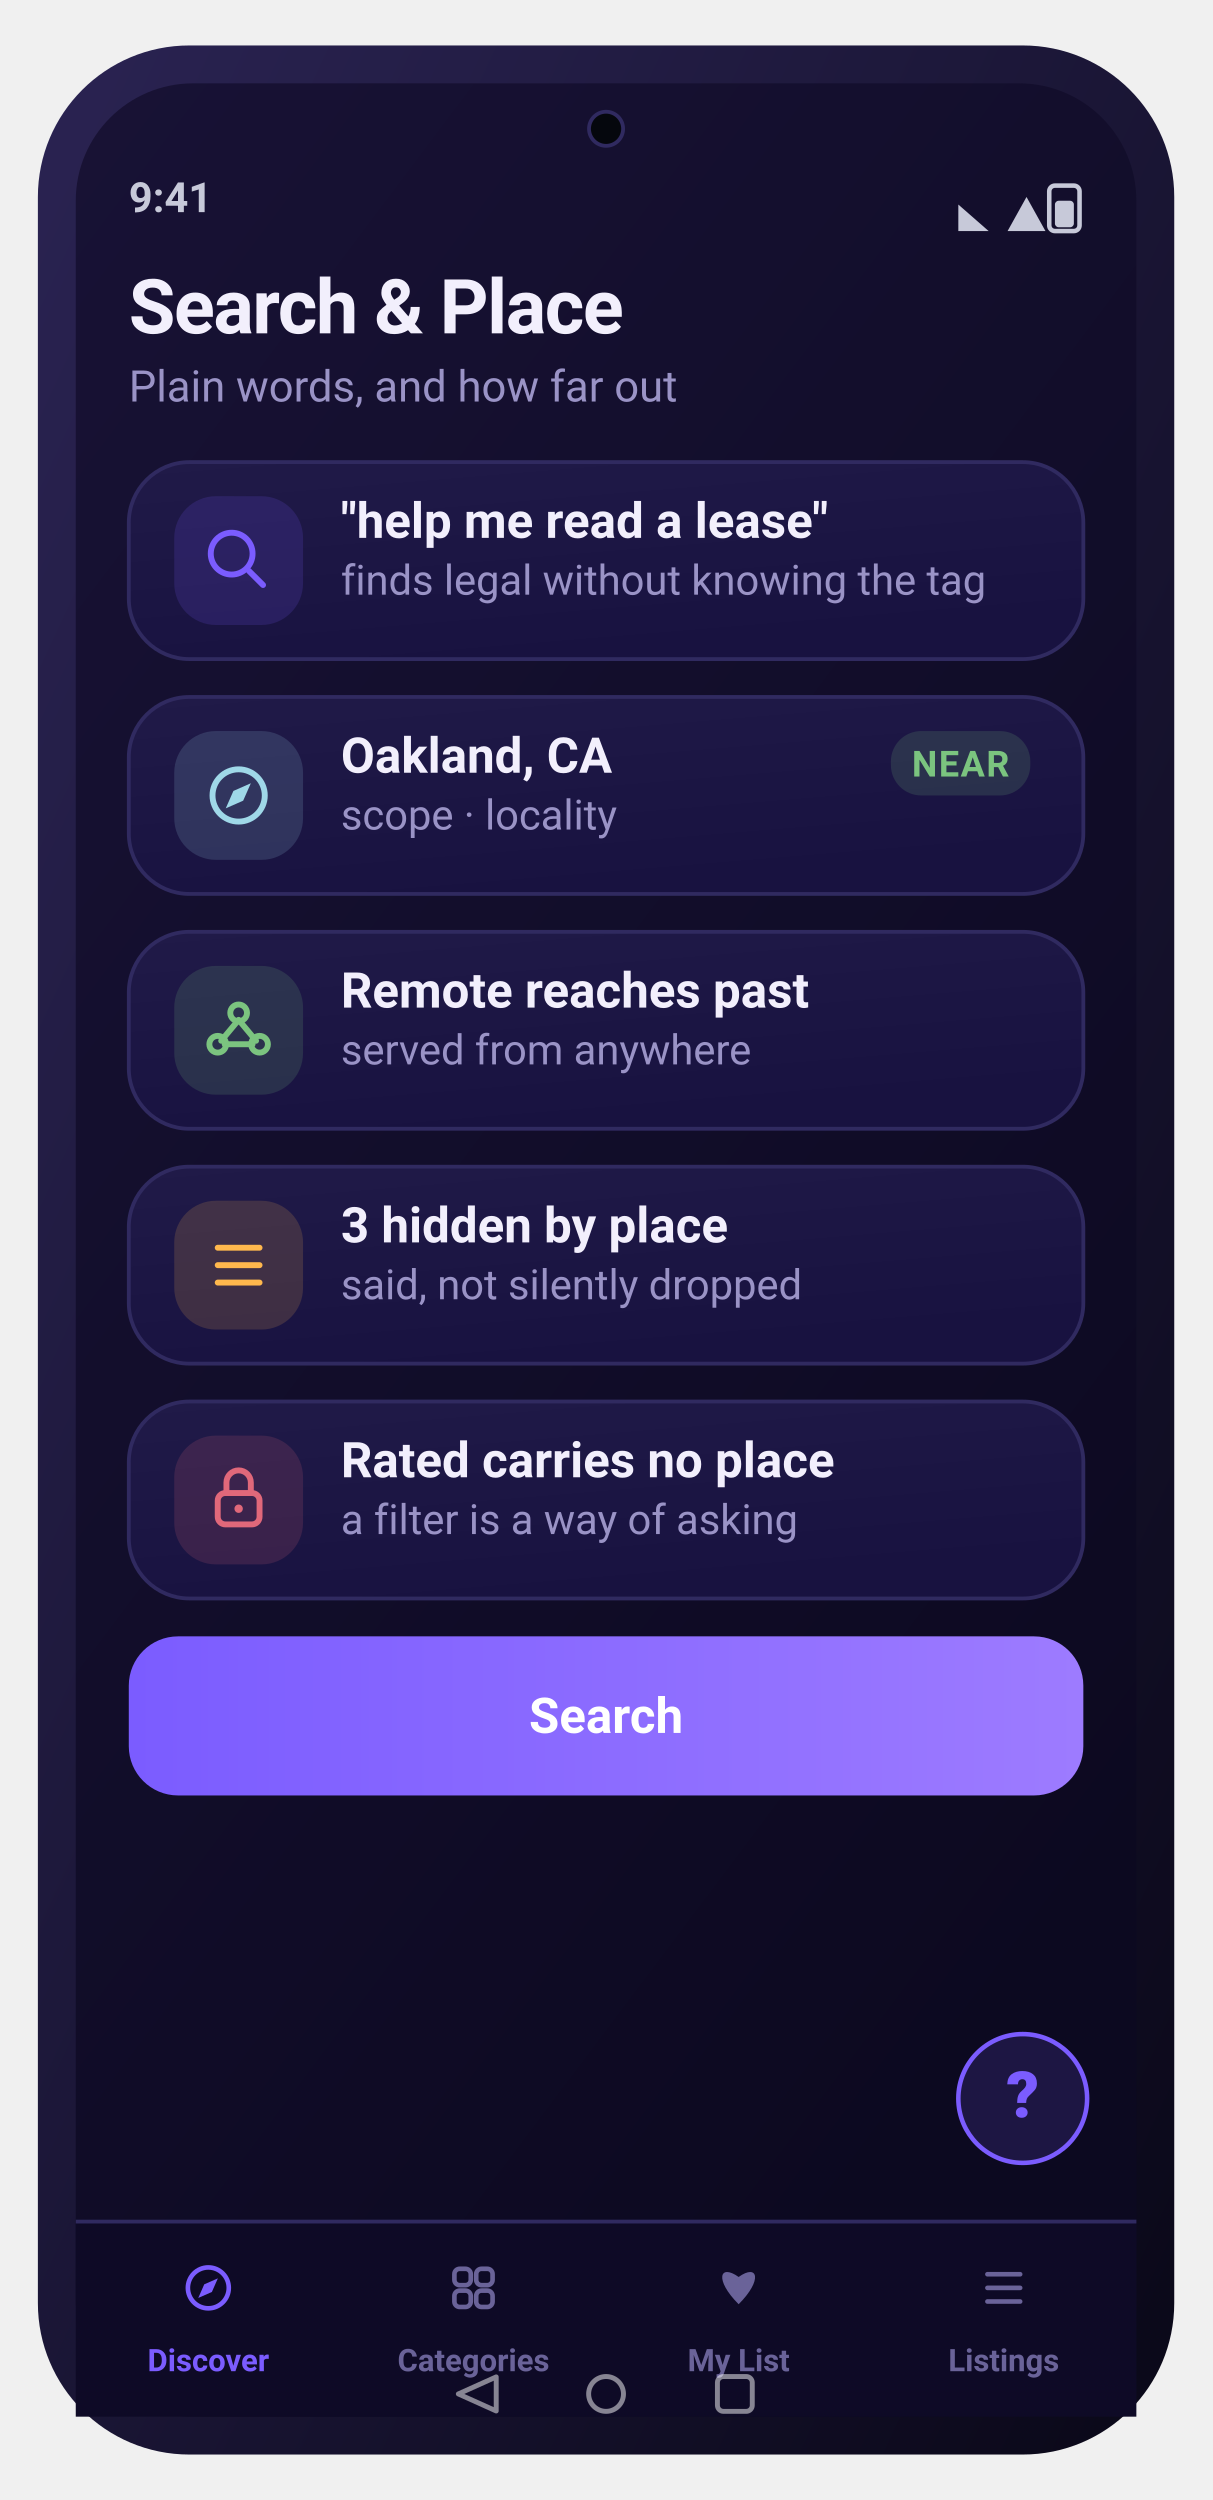
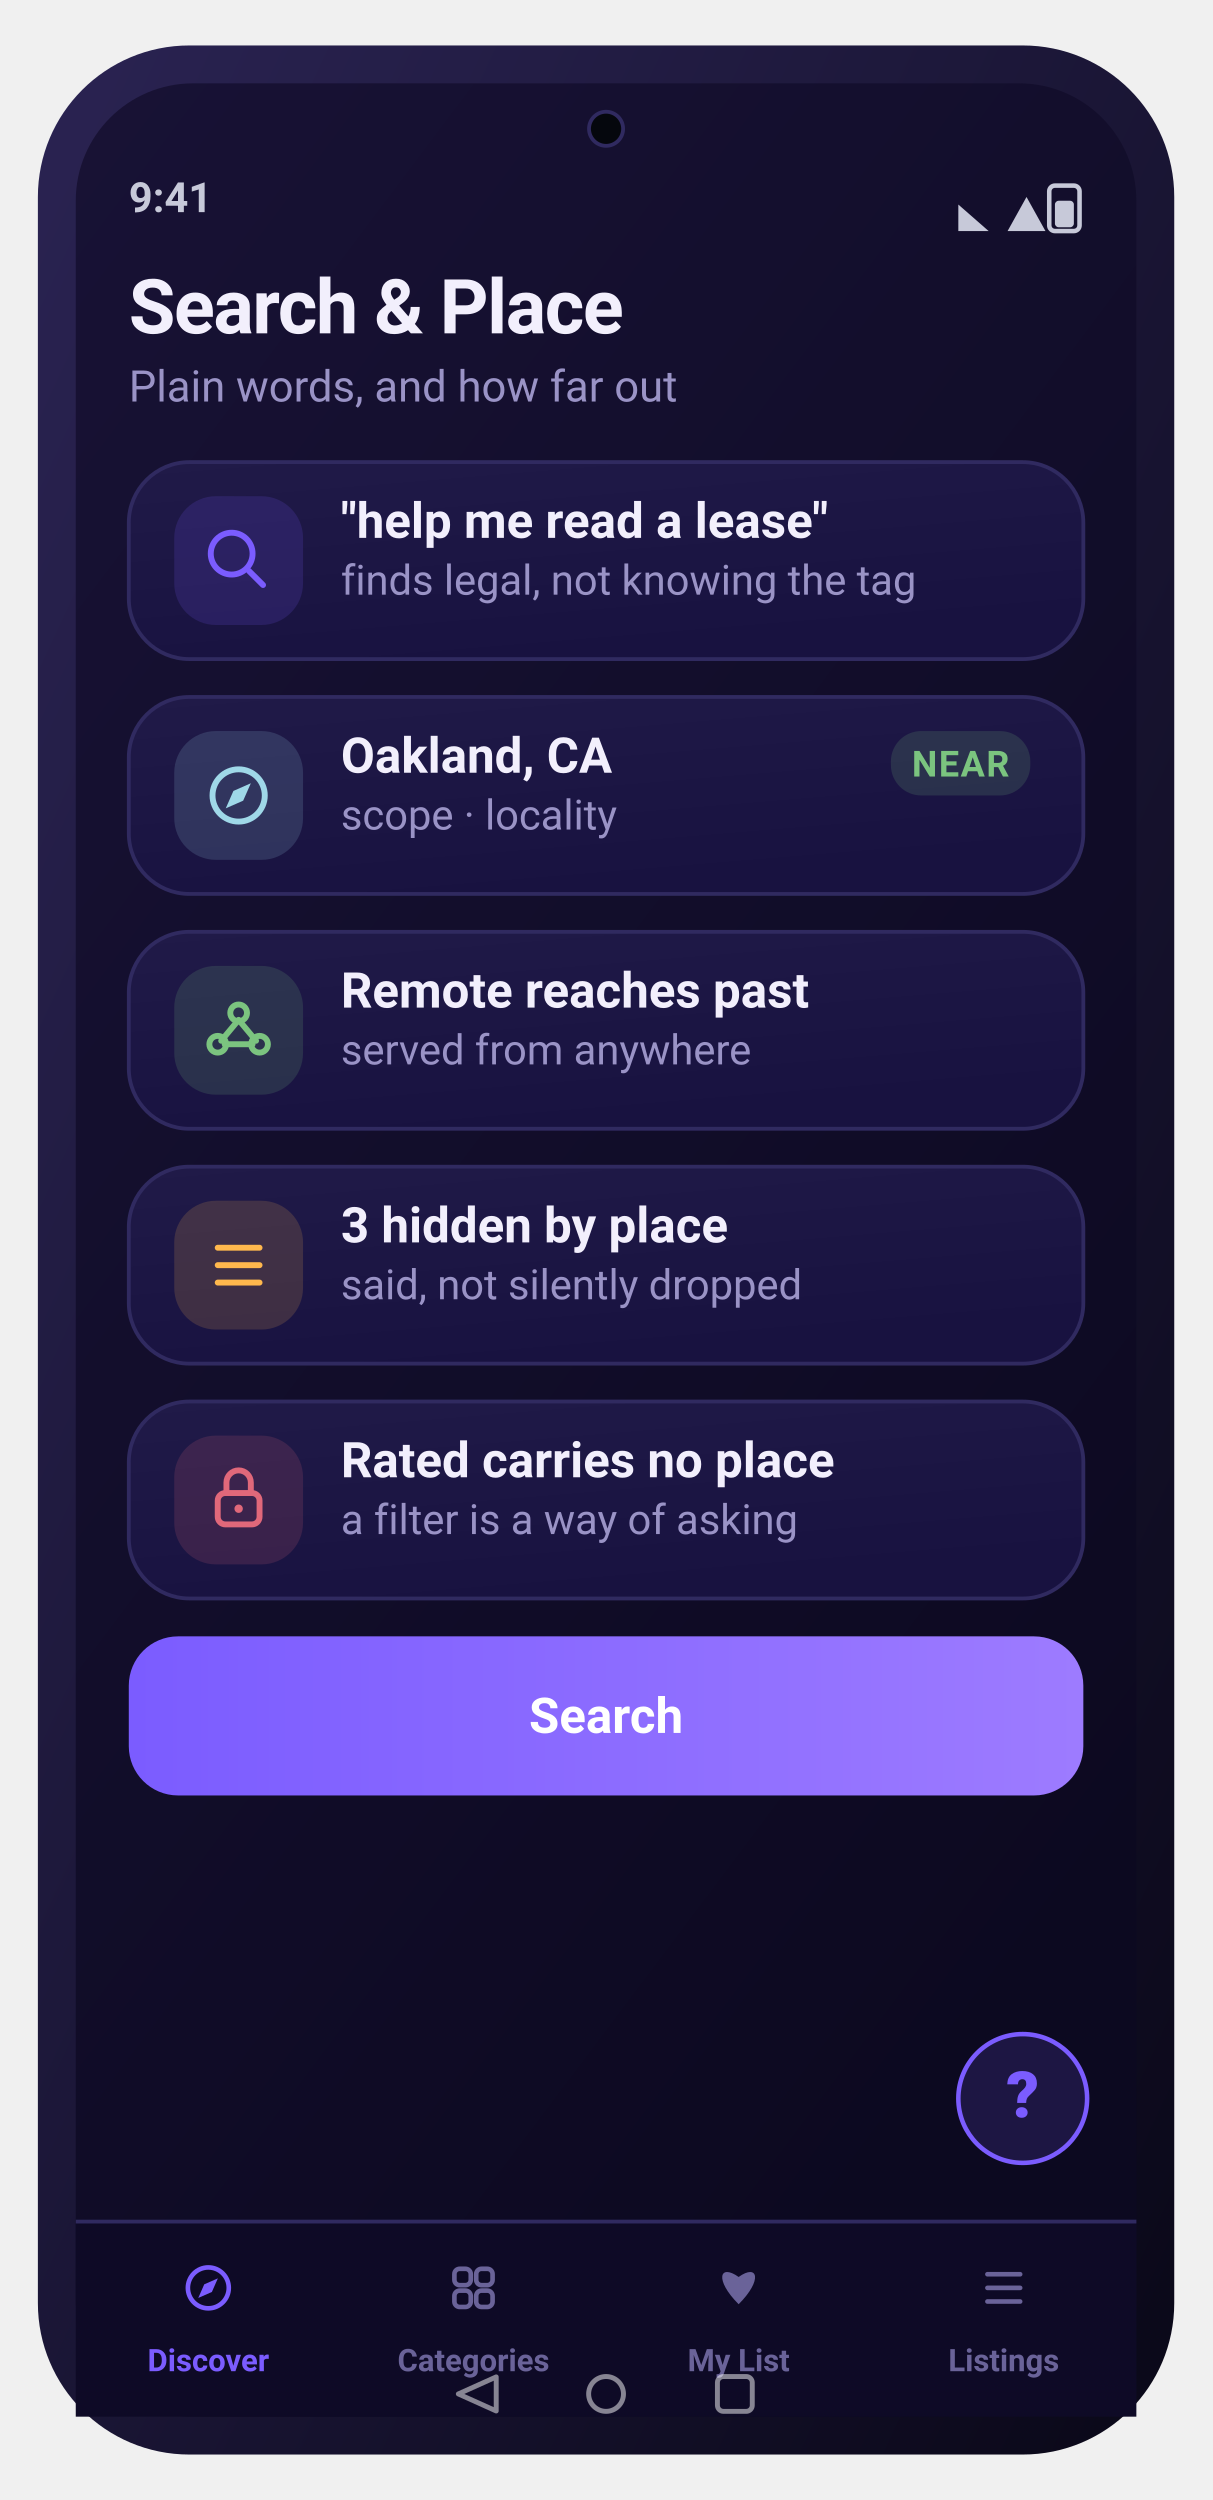
<svg xmlns="http://www.w3.org/2000/svg" width="320" height="660" viewBox="0 0 320 660" role="img" aria-label="Search &amp; Place screen">
  <defs>
    <linearGradient id="gScr" x1="0" y1="0" x2="0.6" y2="1">
      <stop offset="0" stop-color="#181235" />
      <stop offset="1" stop-color="#0c0920" />
    </linearGradient>
    <linearGradient id="gFrame" x1="0" y1="0" x2="1" y2="1">
      <stop offset="0" stop-color="#2a2352" />
      <stop offset="1" stop-color="#0a0818" />
    </linearGradient>
    <linearGradient id="gCard" x1="0" y1="0" x2="0.4" y2="1">
      <stop offset="0" stop-color="#201a48" />
      <stop offset="1" stop-color="#181240" />
    </linearGradient>
    <linearGradient id="gBrand" x1="0" y1="0" x2="1" y2="0">
      <stop offset="0" stop-color="#7b5cff" />
      <stop offset="1" stop-color="#9d7bff" />
    </linearGradient>
    <linearGradient id="gAmber" x1="0" y1="0" x2="1" y2="0">
      <stop offset="0" stop-color="#ffb84d" />
      <stop offset="1" stop-color="#ffd27a" />
    </linearGradient>
    <linearGradient id="mV" x1="0" y1="0" x2="1" y2="0">
      <stop offset="0" stop-color="#7b5cff" />
      <stop offset="1" stop-color="#9d7bff" />
    </linearGradient>
    <linearGradient id="mA" x1="0" y1="0" x2="1" y2="0">
      <stop offset="0" stop-color="#ffb84d" />
      <stop offset="1" stop-color="#ff9f45" />
    </linearGradient>
    <linearGradient id="mG" x1="0" y1="0" x2="1" y2="0">
      <stop offset="0" stop-color="#5fb87a" />
      <stop offset="1" stop-color="#7bc47f" />
    </linearGradient>
    <linearGradient id="mC" x1="0" y1="0" x2="1" y2="0">
      <stop offset="0" stop-color="#6bb6d6" />
      <stop offset="1" stop-color="#9fd8e8" />
    </linearGradient>
    <radialGradient id="orb" cx="36%" cy="30%" r="78%">
      <stop offset="0" stop-color="#d9ccff" />
      <stop offset="38%" stop-color="#7b5cff" />
      <stop offset="78%" stop-color="#3f3bc0" />
      <stop offset="100%" stop-color="#140f34" />
    </radialGradient>
    <radialGradient id="glow" cx="50%" cy="50%" r="50%">
      <stop offset="0" stop-color="#7b5cff" stop-opacity="0.5" />
      <stop offset="1" stop-color="#7b5cff" stop-opacity="0" />
    </radialGradient>
  </defs>
  <rect x="10.0" y="12.0" width="300.0" height="636.0" rx="40" fill="url(#gFrame)" />
  <rect x="20.0" y="22.0" width="280.0" height="616.0" rx="31" fill="url(#gScr)" />
  <circle cx="160.0" cy="34" r="4.5" fill="#05070d" />
  <circle cx="160.0" cy="34" r="4.5" fill="none" stroke="#302a60" stroke-width="1" />
  <text x="34.0" y="56.0" font-family="-apple-system,BlinkMacSystemFont,'SF Pro Display','SF Pro Text','Segoe UI',Roboto,system-ui,sans-serif" font-size="11" font-weight="600" fill="#c7c9d9" text-anchor="start">9:41</text>
  <rect x="277.0" y="49.0" width="8.0" height="12.0" rx="1.5" fill="none" stroke="#c7c9d9" stroke-width="1.2" />
  <rect x="278.5" y="53.0" width="5.0" height="7.0" rx="1" fill="#c7c9d9" />
  <path d="M266 61 L271 52 L276 61 Z" fill="#c7c9d9" />
  <path d="M253 61 L253 54 L261 61 Z" fill="#c7c9d9" />
  <text x="34.0" y="88.0" font-family="-apple-system,BlinkMacSystemFont,'SF Pro Display','SF Pro Text','Segoe UI',Roboto,system-ui,sans-serif" font-size="20" font-weight="700" fill="#f2effc" text-anchor="start" letter-spacing="-0.4">Search &amp; Place</text>
  <text x="34.0" y="106.0" font-family="-apple-system,BlinkMacSystemFont,'SF Pro Display','SF Pro Text','Segoe UI',Roboto,system-ui,sans-serif" font-size="11.5" font-weight="400" fill="#9a93c6" text-anchor="start">Plain words, and how far out</text>
  <rect x="34.0" y="122.0" width="252.0" height="52.0" rx="16" fill="url(#gCard)" stroke="#302a60" stroke-width="1" />
  <rect x="46.0" y="131.0" width="34.0" height="34.0" rx="11" fill="rgba(123,92,255,0.16)" />
  <circle cx="61.16" cy="146.16" r="5.52" fill="none" stroke="#7b5cff" stroke-width="1.56" stroke-linecap="round" stroke-linejoin="round" />
  <path d="M65.76 150.76 l3.68 3.68" fill="none" stroke="#7b5cff" stroke-width="1.56" stroke-linecap="round" stroke-linejoin="round" />
  <text x="90.0" y="142.0" font-family="-apple-system,BlinkMacSystemFont,'SF Pro Display','SF Pro Text','Segoe UI',Roboto,system-ui,sans-serif" font-size="13" font-weight="600" fill="#f2effc" text-anchor="start">"help me read a lease"</text>
-   <text x="90.0" y="157.0" font-family="-apple-system,BlinkMacSystemFont,'SF Pro Display','SF Pro Text','Segoe UI',Roboto,system-ui,sans-serif" font-size="11" font-weight="400" fill="#9a93c6" text-anchor="start">finds legal without knowing the tag</text>
+   <text x="90.0" y="157.0" font-family="-apple-system,BlinkMacSystemFont,'SF Pro Display','SF Pro Text','Segoe UI',Roboto,system-ui,sans-serif" font-size="11" font-weight="400" fill="#9a93c6" text-anchor="start">finds legal, not knowing the tag</text>
  <rect x="34.0" y="184.0" width="252.0" height="52.0" rx="16" fill="url(#gCard)" stroke="#302a60" stroke-width="1" />
  <rect x="46.0" y="193.0" width="34.0" height="34.0" rx="11" fill="rgba(159,216,232,0.16)" />
  <circle cx="63" cy="210.0" r="6.9" fill="none" stroke="#9fd8e8" stroke-width="1.56" stroke-linecap="round" stroke-linejoin="round" />
  <path d="M66.22 206.78 l-2.024 4.6 -4.6 2.024 2.024 -4.6 Z" fill="#9fd8e8" />
  <text x="90.0" y="204.0" font-family="-apple-system,BlinkMacSystemFont,'SF Pro Display','SF Pro Text','Segoe UI',Roboto,system-ui,sans-serif" font-size="13" font-weight="600" fill="#f2effc" text-anchor="start">Oakland, CA</text>
  <text x="90.0" y="219.0" font-family="-apple-system,BlinkMacSystemFont,'SF Pro Display','SF Pro Text','Segoe UI',Roboto,system-ui,sans-serif" font-size="11" font-weight="400" fill="#9a93c6" text-anchor="start">scope · locality</text>
  <rect x="235.2" y="193.0" width="36.8" height="17.0" rx="8" fill="rgba(123,196,127,0.16)" />
  <text x="253.6" y="205.0" font-family="-apple-system,BlinkMacSystemFont,'SF Pro Display','SF Pro Text','Segoe UI',Roboto,system-ui,sans-serif" font-size="9.5" font-weight="700" fill="#7bc47f" text-anchor="middle" letter-spacing="0.4">NEAR</text>
  <rect x="34.0" y="246.0" width="252.0" height="52.0" rx="16" fill="url(#gCard)" stroke="#302a60" stroke-width="1" />
  <rect x="46.0" y="255.0" width="34.0" height="34.0" rx="11" fill="rgba(123,196,127,0.16)" />
  <circle cx="63" cy="267.4" r="2.208" fill="none" stroke="#7bc47f" stroke-width="1.56" stroke-linecap="round" stroke-linejoin="round" />
  <circle cx="57.48" cy="275.68" r="2.208" fill="none" stroke="#7bc47f" stroke-width="1.56" stroke-linecap="round" stroke-linejoin="round" />
  <circle cx="68.52" cy="275.68" r="2.208" fill="none" stroke="#7bc47f" stroke-width="1.56" stroke-linecap="round" stroke-linejoin="round" />
  <path d="M63 269.24 l-4.6 5.52 M63 269.24 l4.6 5.52 M59.32 275.68 h7.36" fill="none" stroke="#7bc47f" stroke-width="1.56" stroke-linecap="round" stroke-linejoin="round" />
  <text x="90.0" y="266.0" font-family="-apple-system,BlinkMacSystemFont,'SF Pro Display','SF Pro Text','Segoe UI',Roboto,system-ui,sans-serif" font-size="13" font-weight="600" fill="#f2effc" text-anchor="start">Remote reaches past</text>
  <text x="90.0" y="281.0" font-family="-apple-system,BlinkMacSystemFont,'SF Pro Display','SF Pro Text','Segoe UI',Roboto,system-ui,sans-serif" font-size="11" font-weight="400" fill="#9a93c6" text-anchor="start">served from anywhere</text>
  <rect x="34.0" y="308.0" width="252.0" height="52.0" rx="16" fill="url(#gCard)" stroke="#302a60" stroke-width="1" />
  <rect x="46.0" y="317.0" width="34.0" height="34.0" rx="11" fill="rgba(255,184,77,0.16)" />
  <path d="M57.48 329.4 h11.04 M57.48 334.0 h11.04 M57.48 338.6 h11.04" fill="none" stroke="#ffb84d" stroke-width="1.56" stroke-linecap="round" stroke-linejoin="round" />
  <text x="90.0" y="328.0" font-family="-apple-system,BlinkMacSystemFont,'SF Pro Display','SF Pro Text','Segoe UI',Roboto,system-ui,sans-serif" font-size="13" font-weight="600" fill="#f2effc" text-anchor="start">3 hidden by place</text>
  <text x="90.0" y="343.0" font-family="-apple-system,BlinkMacSystemFont,'SF Pro Display','SF Pro Text','Segoe UI',Roboto,system-ui,sans-serif" font-size="11" font-weight="400" fill="#9a93c6" text-anchor="start">said, not silently dropped</text>
  <rect x="34.0" y="370.0" width="252.0" height="52.0" rx="16" fill="url(#gCard)" stroke="#302a60" stroke-width="1" />
  <rect x="46.0" y="379.0" width="34.0" height="34.0" rx="11" fill="rgba(224,104,122,0.16)" />
  <rect x="57.48" y="394.16" width="11.04" height="8.28" rx="2" fill="none" stroke="#e0687a" stroke-width="1.56" stroke-linecap="round" stroke-linejoin="round" />
  <path d="M59.78 394.16 v-2.76 a3.22 3.22 0 0 1 6.44 0 v2.76" fill="none" stroke="#e0687a" stroke-width="1.56" stroke-linecap="round" stroke-linejoin="round" />
  <circle cx="63" cy="398.3" r="1.104" fill="#e0687a" />
  <text x="90.0" y="390.0" font-family="-apple-system,BlinkMacSystemFont,'SF Pro Display','SF Pro Text','Segoe UI',Roboto,system-ui,sans-serif" font-size="13" font-weight="600" fill="#f2effc" text-anchor="start">Rated carries no place</text>
  <text x="90.0" y="405.0" font-family="-apple-system,BlinkMacSystemFont,'SF Pro Display','SF Pro Text','Segoe UI',Roboto,system-ui,sans-serif" font-size="11" font-weight="400" fill="#9a93c6" text-anchor="start">a filter is a way of asking</text>
  <rect x="34.0" y="432.0" width="252.0" height="42.0" rx="13" fill="url(#gBrand)" />
  <text x="160.0" y="457.5" font-family="-apple-system,BlinkMacSystemFont,'SF Pro Display','SF Pro Text','Segoe UI',Roboto,system-ui,sans-serif" font-size="13" font-weight="700" fill="#fff" text-anchor="middle">Search</text>
  <rect x="20.0" y="586.0" width="280.0" height="52.0" rx="0" fill="#0e0a26" />
  <rect x="20" y="586" width="280" height="1" fill="#302a60" />
  <circle cx="55.0" cy="604" r="5.4" fill="none" stroke="#7b5cff" stroke-width="1.22" stroke-linecap="round" stroke-linejoin="round" />
  <path d="M57.52 601.48 l-1.584 3.6 -3.6 1.584 1.584 -3.6 Z" fill="#7b5cff" />
  <text x="55.0" y="626.0" font-family="-apple-system,BlinkMacSystemFont,'SF Pro Display','SF Pro Text','Segoe UI',Roboto,system-ui,sans-serif" font-size="8.2" font-weight="600" fill="#7b5cff" text-anchor="middle">Discover</text>
  <rect x="119.96" y="598.96" width="4.32" height="4.32" rx="1.4" fill="none" stroke="#6a6399" stroke-width="1.22" stroke-linecap="round" stroke-linejoin="round" />
  <rect x="125.72" y="598.96" width="4.32" height="4.32" rx="1.4" fill="none" stroke="#6a6399" stroke-width="1.22" stroke-linecap="round" stroke-linejoin="round" />
  <rect x="119.96" y="604.72" width="4.32" height="4.32" rx="1.4" fill="none" stroke="#6a6399" stroke-width="1.22" stroke-linecap="round" stroke-linejoin="round" />
  <rect x="125.72" y="604.72" width="4.32" height="4.32" rx="1.4" fill="none" stroke="#6a6399" stroke-width="1.22" stroke-linecap="round" stroke-linejoin="round" />
  <text x="125.0" y="626.0" font-family="-apple-system,BlinkMacSystemFont,'SF Pro Display','SF Pro Text','Segoe UI',Roboto,system-ui,sans-serif" font-size="8.2" font-weight="600" fill="#6a6399" text-anchor="middle">Categories</text>
  <path d="M195.0 608.32 C188.52 601.84,189.96 597.52,195.0 601.12 C200.04 597.52,201.48 601.84,195.0 608.32 Z" fill="#6a6399" />
  <text x="195.0" y="626.0" font-family="-apple-system,BlinkMacSystemFont,'SF Pro Display','SF Pro Text','Segoe UI',Roboto,system-ui,sans-serif" font-size="8.2" font-weight="600" fill="#6a6399" text-anchor="middle">My List</text>
  <path d="M260.68 600.4 h8.64 M260.68 604 h8.64 M260.68 607.6 h8.64" fill="none" stroke="#6a6399" stroke-width="1.22" stroke-linecap="round" stroke-linejoin="round" />
  <text x="265.0" y="626.0" font-family="-apple-system,BlinkMacSystemFont,'SF Pro Display','SF Pro Text','Segoe UI',Roboto,system-ui,sans-serif" font-size="8.2" font-weight="600" fill="#6a6399" text-anchor="middle">Listings</text>
  <circle cx="270" cy="554" r="17" fill="rgba(123,92,255,0.16)" stroke="#7b5cff" stroke-width="1.2" />
  <text x="270.0" y="559.0" font-family="-apple-system,BlinkMacSystemFont,'SF Pro Display','SF Pro Text','Segoe UI',Roboto,system-ui,sans-serif" font-size="17" font-weight="800" fill="#7b5cff" text-anchor="middle">?</text>
  <path d="M131.0 627.5 L121.0 632 L131.0 636.5 Z" fill="none" stroke="rgba(255,255,255,0.5)" stroke-width="1.3" stroke-linejoin="round" />
  <circle cx="160.0" cy="632" r="4.6" fill="none" stroke="rgba(255,255,255,0.5)" stroke-width="1.3" />
  <rect x="189.4" y="627.4" width="9.2" height="9.2" rx="1.6" fill="none" stroke="rgba(255,255,255,0.5)" stroke-width="1.3" />
</svg>
